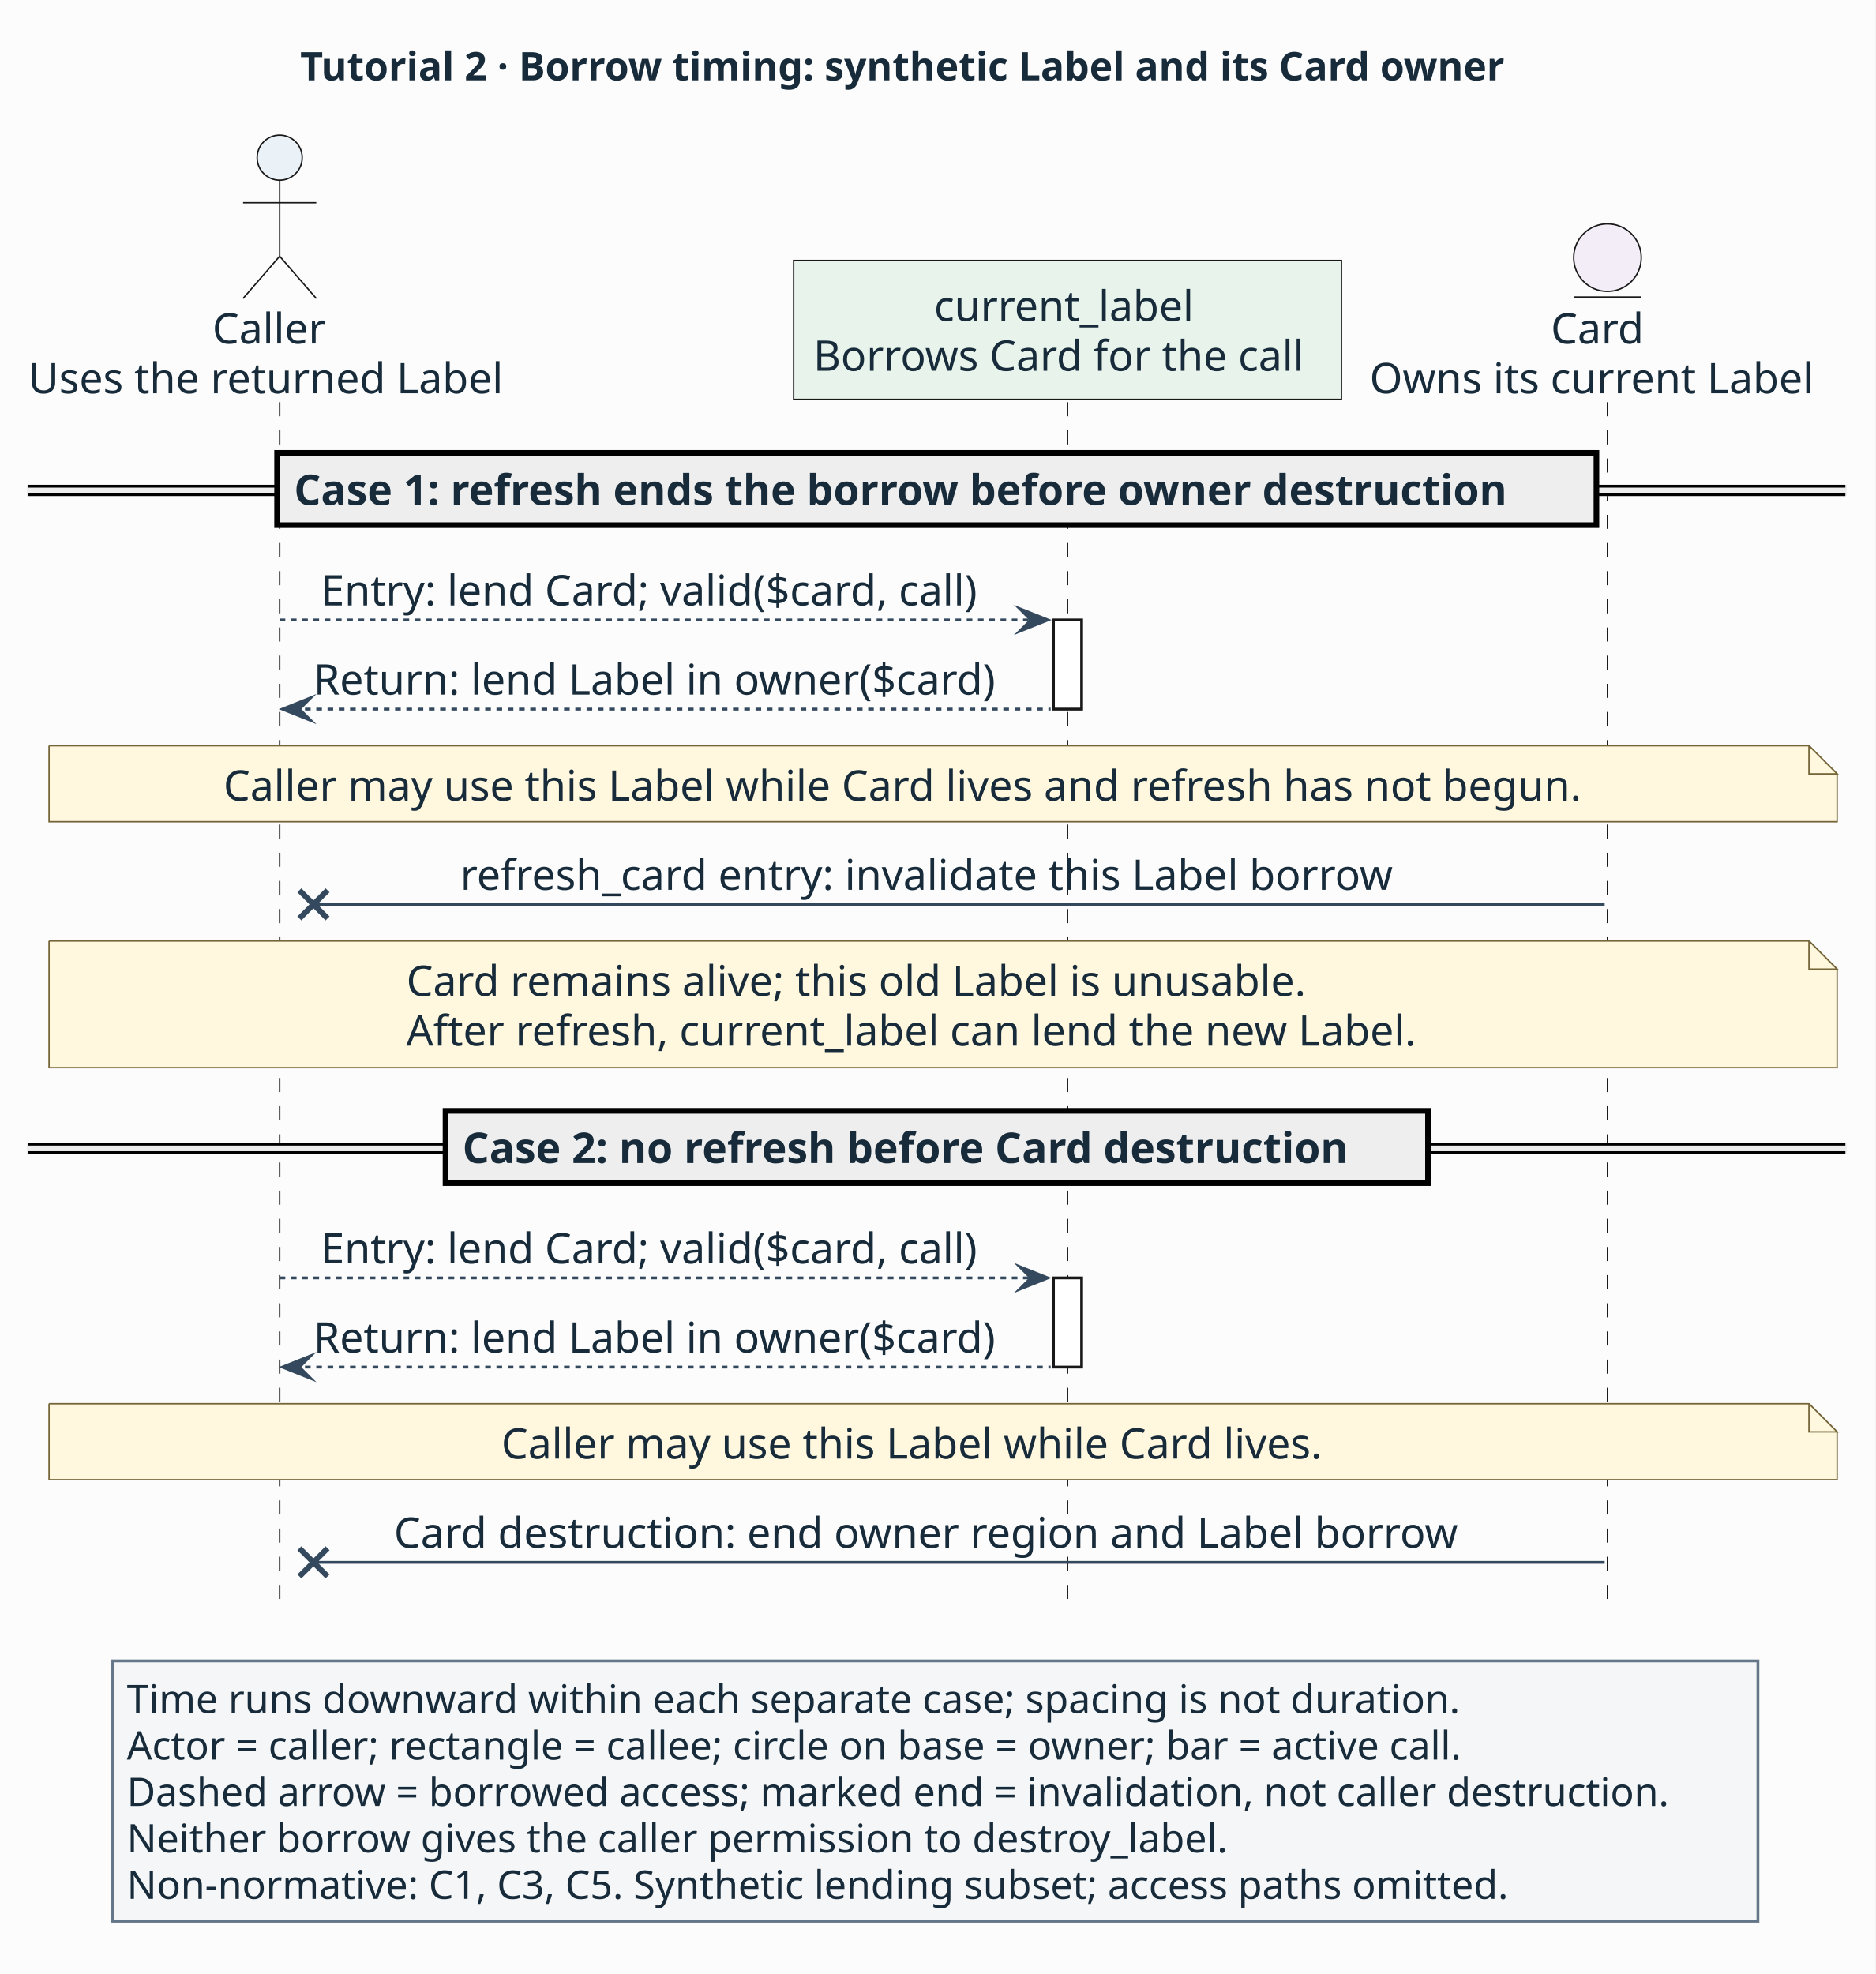
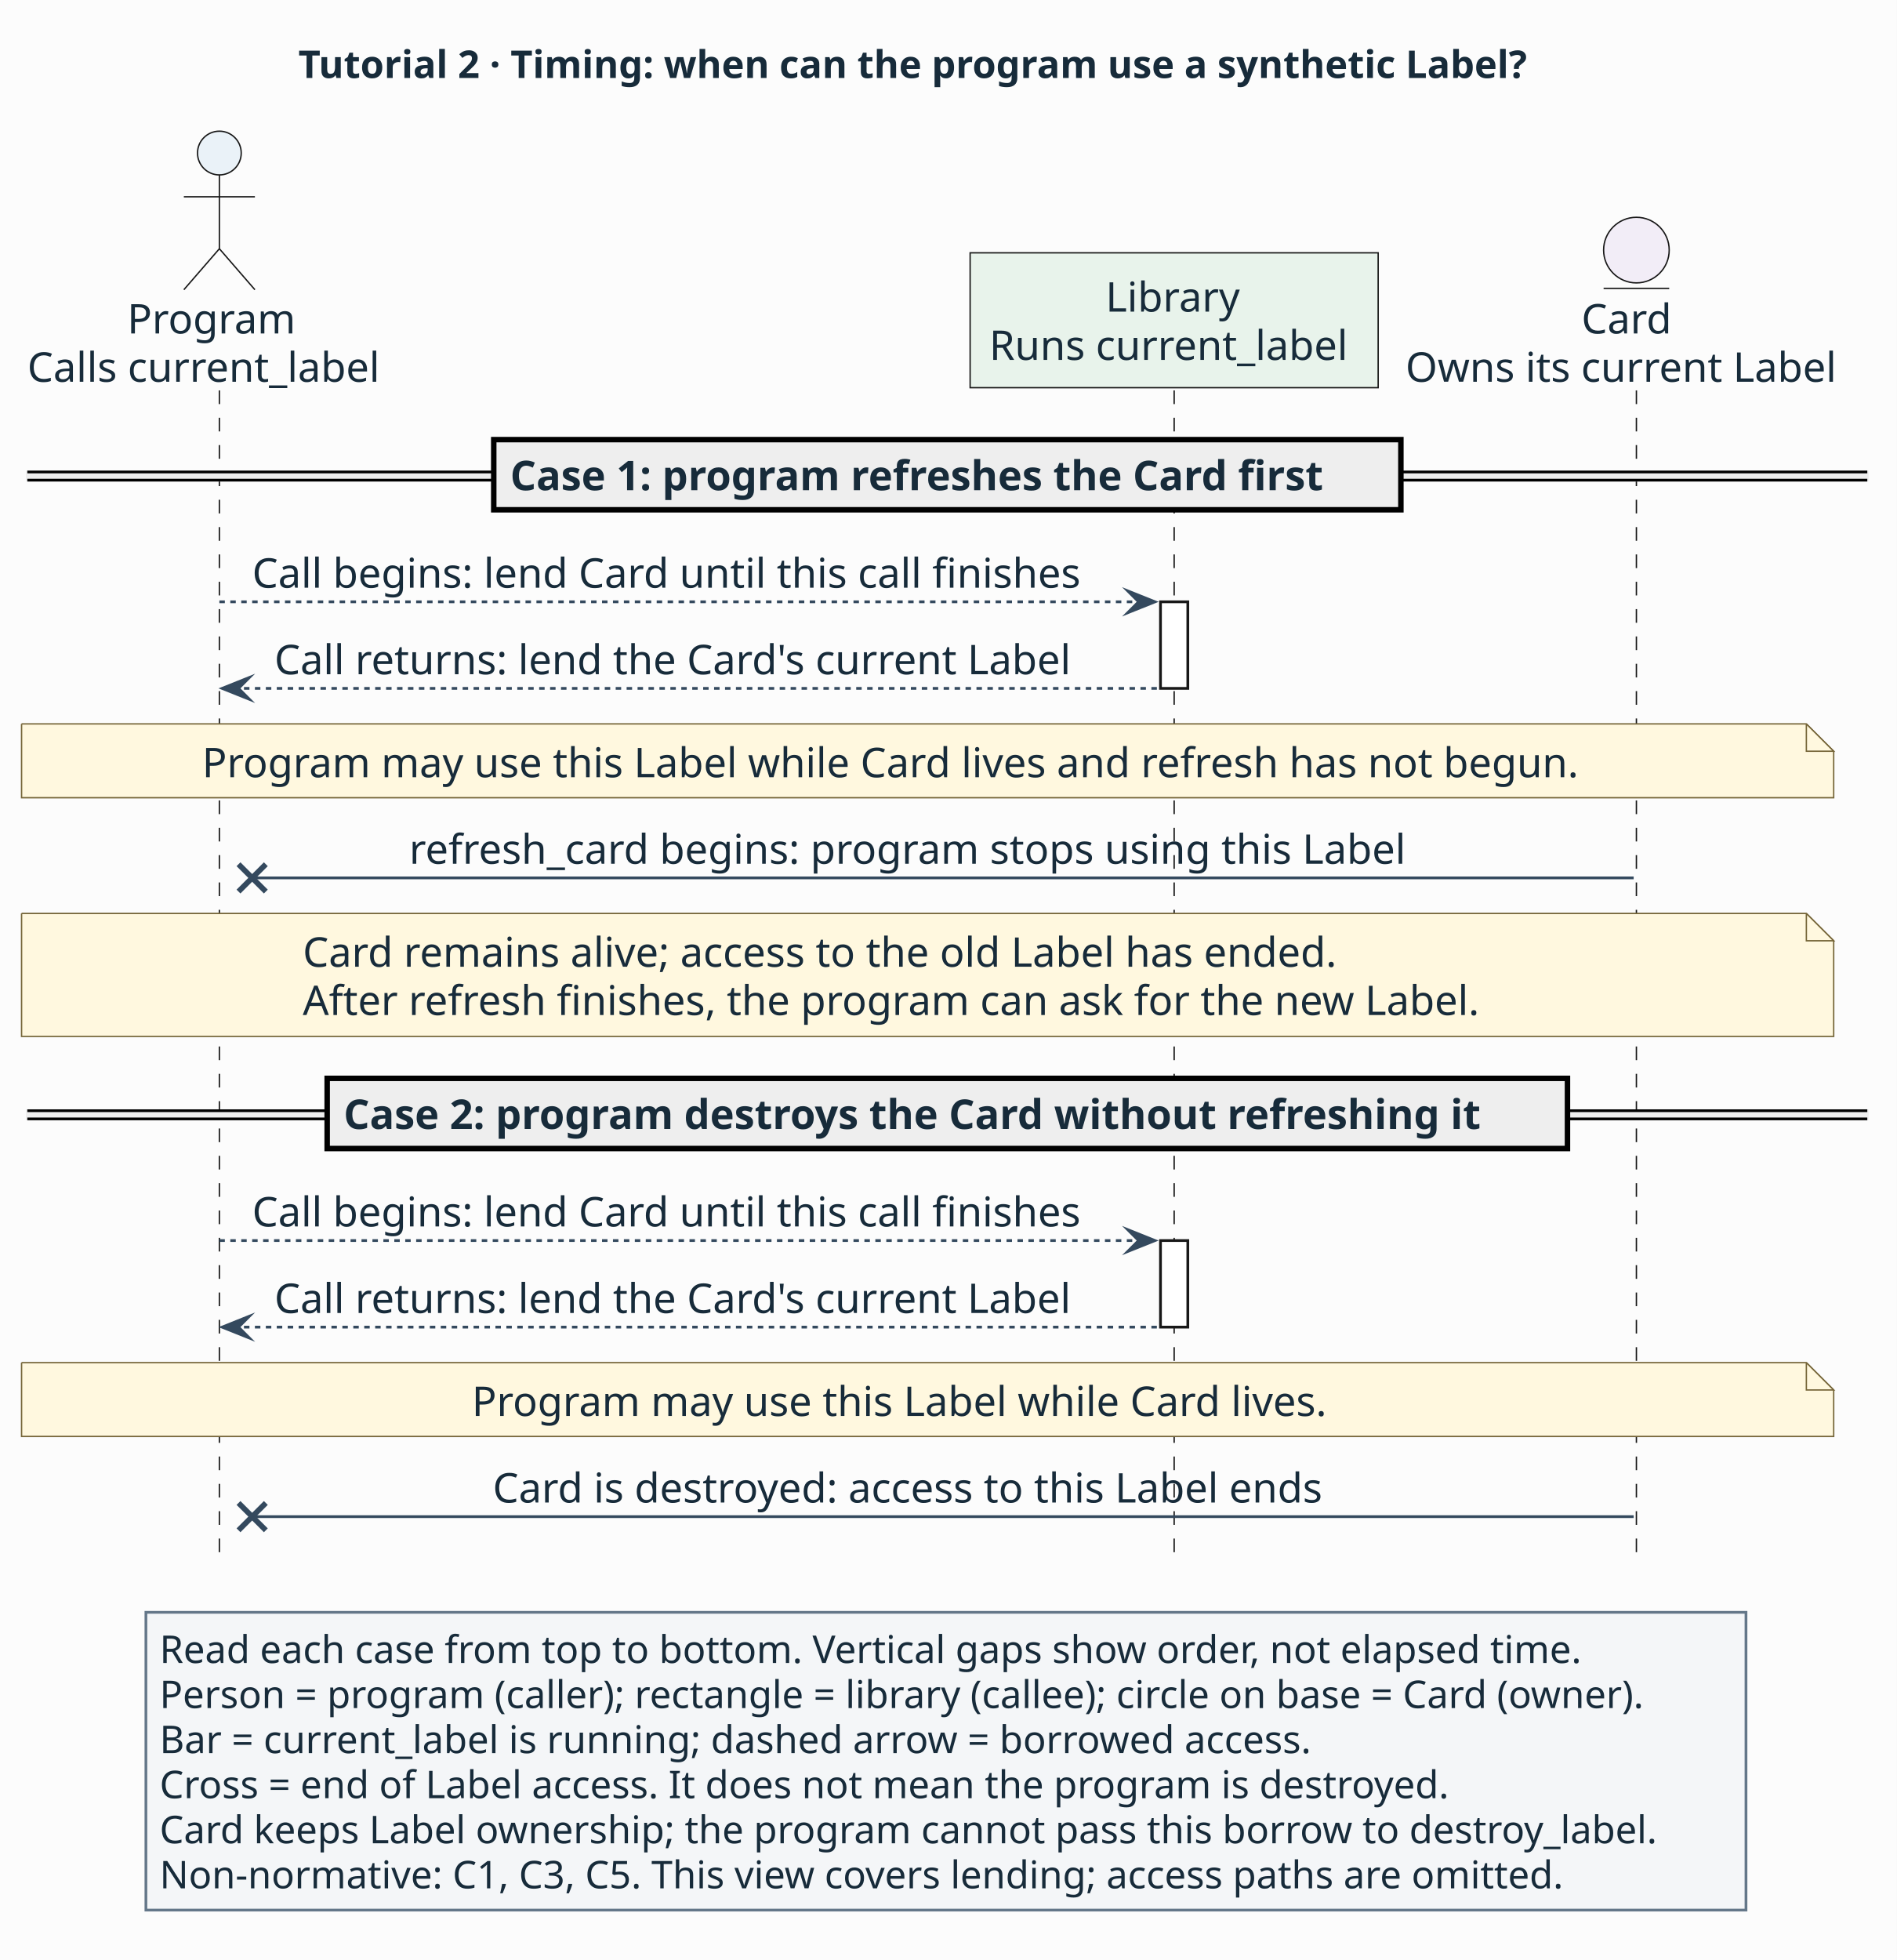
- <svg xmlns="http://www.w3.org/2000/svg" version="1.1" data-diagram-type="SEQUENCE" style="width:666px;height:701px;background:#FCFCFC;" width="666px" height="701px" viewBox="0 0 666 701" zoomAndPan="magnify" preserveAspectRatio="none" contentStyleType="text/css">
+ <svg xmlns="http://www.w3.org/2000/svg" version="1.1" data-diagram-type="SEQUENCE" style="width:694px;height:717px;background:#FCFCFC;" width="694px" height="717px" viewBox="0 0 694 717" zoomAndPan="magnify" preserveAspectRatio="none" contentStyleType="text/css">
  <defs />
  <g font-family="sans-serif" lengthAdjust="spacing">
-     <rect x="0" y="0" width="666" height="701" fill="#FCFCFC" style="stroke:none;" />
+     <rect x="0" y="0" width="694" height="717" fill="#FCFCFC" style="stroke:none;" />
    <g class="title" data-source-line="2">
-       <text x="106.604" y="28.535" fill="#172B3A" font-size="14" textLength="451.138" font-weight="700">Tutorial 2 · Borrow timing: synthetic Label and its Card owner</text>
+       <text x="109.161" y="28.535" fill="#172B3A" font-size="14" textLength="473.867" font-weight="700">Tutorial 2 · Timing: when can the program use a synthetic Label?</text>
    </g>
    <g>
-       <rect x="95.816" y="142.82" width="8" height="429.992" fill="#000" fill-opacity="0" />
-       <line x1="99.316" y1="142.82" x2="99.316" y2="572.813" style="stroke:#181818;stroke-width:0.5;stroke-dasharray:5,5;" />
+       <rect x="76.762" y="142.82" width="8" height="429.992" fill="#000" fill-opacity="0" />
+       <line x1="80.262" y1="142.82" x2="80.262" y2="572.813" style="stroke:#181818;stroke-width:0.5;stroke-dasharray:5,5;" />
    </g>
    <g>
-       <rect x="375.619" y="142.82" width="8" height="429.992" fill="#000" fill-opacity="0" />
-       <line x1="379.119" y1="142.82" x2="379.119" y2="572.813" style="stroke:#181818;stroke-width:0.5;stroke-dasharray:5,5;" />
+       <rect x="426.087" y="142.82" width="8" height="429.992" fill="#000" fill-opacity="0" />
+       <line x1="429.587" y1="142.82" x2="429.587" y2="572.813" style="stroke:#181818;stroke-width:0.5;stroke-dasharray:5,5;" />
    </g>
    <g>
-       <rect x="374.119" y="220.152" width="10" height="31.666" fill="#FFF" style="stroke:#181818;stroke-width:1;" />
+       <rect x="424.587" y="220.152" width="10" height="31.666" fill="#FFF" style="stroke:#181818;stroke-width:1;" />
    </g>
    <g>
-       <rect x="374.119" y="453.814" width="10" height="31.666" fill="#FFF" style="stroke:#181818;stroke-width:1;" />
+       <rect x="424.587" y="453.814" width="10" height="31.666" fill="#FFF" style="stroke:#181818;stroke-width:1;" />
    </g>
    <g>
-       <rect x="567.368" y="142.82" width="8" height="429.992" fill="#000" fill-opacity="0" />
-       <line x1="570.868" y1="142.82" x2="570.868" y2="572.813" style="stroke:#181818;stroke-width:0.5;stroke-dasharray:5,5;" />
+       <rect x="595.211" y="142.82" width="8" height="429.992" fill="#000" fill-opacity="0" />
+       <line x1="598.711" y1="142.82" x2="598.711" y2="572.813" style="stroke:#181818;stroke-width:0.5;stroke-dasharray:5,5;" />
    </g>
-     <text x="75.402" y="121.99" fill="#172B3A" font-size="15" textLength="41.829">Caller</text>
-     <text x="10" y="139.656" fill="#172B3A" font-size="15" textLength="172.632">Uses the returned Label</text>
-     <ellipse cx="99.316" cy="55.988" rx="8" ry="8" fill="#EAF2F8" style="stroke:#181818;stroke-width:0.5;" />
-     <path d="M99.316,63.988 L99.316,90.988 M86.316,71.988 L112.316,71.988 M99.316,90.988 L86.316,105.988 M99.316,90.988 L112.316,105.988" style="stroke:#181818;stroke-width:0.5;" fill="none" />
-     <rect x="281.848" y="92.488" width="194.542" height="49.332" fill="#E8F3EB" style="stroke:#181818;stroke-width:0.5;" />
-     <text x="331.72" y="113.99" fill="#172B3A" font-size="15" textLength="94.797">current_label</text>
-     <text x="288.848" y="131.656" fill="#172B3A" font-size="15" textLength="180.542">Borrows Card for the call</text>
-     <text x="550.748" y="121.99" fill="#172B3A" font-size="15" textLength="34.241">Card</text>
-     <text x="486.39" y="139.656" fill="#172B3A" font-size="15" textLength="162.957">Owns its current Label</text>
-     <ellipse cx="570.868" cy="91.488" rx="12" ry="12" fill="#F2EDF7" style="stroke:#181818;stroke-width:0.5;" />
-     <line x1="558.868" y1="105.488" x2="582.868" y2="105.488" style="stroke:#181818;stroke-width:0.5;" />
-     <rect x="10" y="172.653" width="645.347" height="3" fill="#EEE" style="stroke:#EEE;stroke-width:1;" />
-     <line x1="10" y1="172.653" x2="655.347" y2="172.653" style="stroke:#000;stroke-width:1;" />
-     <line x1="10" y1="175.653" x2="655.347" y2="175.653" style="stroke:#000;stroke-width:1;" />
-     <rect x="98.403" y="160.82" width="468.541" height="25.666" fill="#EEE" style="stroke:#000;stroke-width:2;" />
-     <text x="104.403" y="179.322" fill="#172B3A" font-size="15" textLength="449.597" font-weight="700">Case 1: refresh ends the borrow before owner destruction</text>
-     <polygon points="362.119,216.152,372.119,220.152,362.119,224.152,366.119,220.152" fill="#34495E" style="stroke:#34495E;stroke-width:1;stroke-linejoin:miter;stroke-miterlimit:10;" />
-     <line x1="99.316" y1="220.152" x2="368.119" y2="220.152" style="stroke:#34495E;stroke-width:1;stroke-dasharray:2,2;" />
-     <text x="113.96" y="214.988" fill="#172B3A" font-size="15" textLength="245.515">Entry: lend Card; valid($card, call)</text>
-     <polygon points="110.316,247.818,100.316,251.818,110.316,255.818,106.316,251.818" fill="#34495E" style="stroke:#34495E;stroke-width:1;stroke-linejoin:miter;stroke-miterlimit:10;" />
-     <line x1="104.316" y1="251.818" x2="373.119" y2="251.818" style="stroke:#34495E;stroke-width:1;stroke-dasharray:2,2;" />
-     <text x="111.316" y="246.654" fill="#172B3A" font-size="15" textLength="250.803">Return: lend Label in owner($card)</text>
-     <path d="M17.419,264.818 L17.419,291.818 L652.419,291.818 L652.419,274.818 L642.419,264.818 L17.419,264.818" style="stroke:#756538;stroke-width:0.5;" fill="#FFF8DF" />
-     <path d="M642.419,264.818 L642.419,274.818 L652.419,274.818 L642.419,264.818" style="stroke:#756538;stroke-width:0.5;" fill="#FFF8DF" />
-     <text x="79.346" y="284.32" fill="#172B3A" font-size="15" textLength="502.493">Caller may use this Label while Card lives and refresh has not begun.</text>
-     <line x1="106.316" y1="316.15" x2="116.316" y2="326.15" style="stroke:#34495E;stroke-width:2;" />
-     <line x1="106.316" y1="326.15" x2="116.316" y2="316.15" style="stroke:#34495E;stroke-width:2;" />
-     <line x1="111.316" y1="321.15" x2="569.868" y2="321.15" style="stroke:#34495E;stroke-width:1;" />
-     <text x="163.438" y="315.986" fill="#172B3A" font-size="15" textLength="343.308">refresh_card entry: invalidate this Label borrow</text>
-     <path d="M17.419,334.15 L17.419,379.15 L652.419,379.15 L652.419,344.15 L642.419,334.15 L17.419,334.15" style="stroke:#756538;stroke-width:0.5;" fill="#FFF8DF" />
-     <path d="M642.419,334.15 L642.419,344.15 L652.419,344.15 L642.419,334.15" style="stroke:#756538;stroke-width:0.5;" fill="#FFF8DF" />
-     <text x="144.304" y="353.652" fill="#172B3A" font-size="15" textLength="334.387">Card remains alive; this old Label is unusable.</text>
-     <text x="144.304" y="371.318" fill="#172B3A" font-size="15" textLength="372.576">After refresh, current_label can lend the new Label.</text>
-     <rect x="10" y="406.315" width="645.347" height="3" fill="#EEE" style="stroke:#EEE;stroke-width:1;" />
-     <line x1="10" y1="406.315" x2="655.347" y2="406.315" style="stroke:#000;stroke-width:1;" />
-     <line x1="10" y1="409.315" x2="655.347" y2="409.315" style="stroke:#000;stroke-width:1;" />
-     <rect x="158.22" y="394.482" width="348.907" height="25.666" fill="#EEE" style="stroke:#000;stroke-width:2;" />
-     <text x="164.22" y="412.984" fill="#172B3A" font-size="15" textLength="329.963" font-weight="700">Case 2: no refresh before Card destruction</text>
-     <polygon points="362.119,449.814,372.119,453.814,362.119,457.814,366.119,453.814" fill="#34495E" style="stroke:#34495E;stroke-width:1;stroke-linejoin:miter;stroke-miterlimit:10;" />
-     <line x1="99.316" y1="453.814" x2="368.119" y2="453.814" style="stroke:#34495E;stroke-width:1;stroke-dasharray:2,2;" />
-     <text x="113.96" y="448.65" fill="#172B3A" font-size="15" textLength="245.515">Entry: lend Card; valid($card, call)</text>
-     <polygon points="110.316,481.48,100.316,485.48,110.316,489.48,106.316,485.48" fill="#34495E" style="stroke:#34495E;stroke-width:1;stroke-linejoin:miter;stroke-miterlimit:10;" />
-     <line x1="104.316" y1="485.48" x2="373.119" y2="485.48" style="stroke:#34495E;stroke-width:1;stroke-dasharray:2,2;" />
-     <text x="111.316" y="480.316" fill="#172B3A" font-size="15" textLength="250.803">Return: lend Label in owner($card)</text>
-     <path d="M17.419,498.48 L17.419,525.48 L652.419,525.48 L652.419,508.48 L642.419,498.48 L17.419,498.48" style="stroke:#756538;stroke-width:0.5;" fill="#FFF8DF" />
-     <path d="M642.419,498.48 L642.419,508.48 L652.419,508.48 L642.419,498.48" style="stroke:#756538;stroke-width:0.5;" fill="#FFF8DF" />
-     <text x="178.029" y="517.982" fill="#172B3A" font-size="15" textLength="305.127">Caller may use this Label while Card lives.</text>
-     <line x1="106.316" y1="549.813" x2="116.316" y2="559.813" style="stroke:#34495E;stroke-width:2;" />
-     <line x1="106.316" y1="559.813" x2="116.316" y2="549.813" style="stroke:#34495E;stroke-width:2;" />
-     <line x1="111.316" y1="554.813" x2="569.868" y2="554.813" style="stroke:#34495E;stroke-width:1;" />
-     <text x="139.891" y="549.648" fill="#172B3A" font-size="15" textLength="390.403">Card destruction: end owner region and Label borrow</text>
+     <text x="46.552" y="121.99" fill="#172B3A" font-size="15" textLength="61.421">Program</text>
+     <text x="10" y="139.656" fill="#172B3A" font-size="15" textLength="134.524">Calls current_label</text>
+     <ellipse cx="80.262" cy="55.988" rx="8" ry="8" fill="#EAF2F8" style="stroke:#181818;stroke-width:0.5;" />
+     <path d="M80.262,63.988 L80.262,90.988 M67.262,71.988 L93.262,71.988 M80.262,90.988 L67.262,105.988 M80.262,90.988 L93.262,105.988" style="stroke:#181818;stroke-width:0.5;" fill="none" />
+     <rect x="354.94" y="92.488" width="149.293" height="49.332" fill="#E8F3EB" style="stroke:#181818;stroke-width:0.5;" />
+     <text x="404.501" y="113.99" fill="#172B3A" font-size="15" textLength="50.171">Library</text>
+     <text x="361.94" y="131.656" fill="#172B3A" font-size="15" textLength="135.293">Runs current_label</text>
+     <text x="578.591" y="121.99" fill="#172B3A" font-size="15" textLength="34.241">Card</text>
+     <text x="514.233" y="139.656" fill="#172B3A" font-size="15" textLength="162.957">Owns its current Label</text>
+     <ellipse cx="598.711" cy="91.488" rx="12" ry="12" fill="#F2EDF7" style="stroke:#181818;stroke-width:0.5;" />
+     <line x1="586.711" y1="105.488" x2="610.711" y2="105.488" style="stroke:#181818;stroke-width:0.5;" />
+     <rect x="10" y="172.653" width="673.19" height="3" fill="#EEE" style="stroke:#EEE;stroke-width:1;" />
+     <line x1="10" y1="172.653" x2="683.19" y2="172.653" style="stroke:#000;stroke-width:1;" />
+     <line x1="10" y1="175.653" x2="683.19" y2="175.653" style="stroke:#000;stroke-width:1;" />
+     <rect x="180.648" y="160.82" width="331.893" height="25.666" fill="#EEE" style="stroke:#000;stroke-width:2;" />
+     <text x="186.648" y="179.322" fill="#172B3A" font-size="15" textLength="312.949" font-weight="700">Case 1: program refreshes the Card first</text>
+     <polygon points="412.587,216.152,422.587,220.152,412.587,224.152,416.587,220.152" fill="#34495E" style="stroke:#34495E;stroke-width:1;stroke-linejoin:miter;stroke-miterlimit:10;" />
+     <line x1="80.262" y1="220.152" x2="418.587" y2="220.152" style="stroke:#34495E;stroke-width:1;stroke-dasharray:2,2;" />
+     <text x="92.262" y="214.988" fill="#172B3A" font-size="15" textLength="320.325">Call begins: lend Card until this call finishes</text>
+     <polygon points="91.262,247.818,81.262,251.818,91.262,255.818,87.262,251.818" fill="#34495E" style="stroke:#34495E;stroke-width:1;stroke-linejoin:miter;stroke-miterlimit:10;" />
+     <line x1="85.262" y1="251.818" x2="423.587" y2="251.818" style="stroke:#34495E;stroke-width:1;stroke-dasharray:2,2;" />
+     <text x="100.392" y="246.654" fill="#172B3A" font-size="15" textLength="304.065">Call returns: lend the Card's current Label</text>
+     <path d="M7.892,264.818 L7.892,291.818 L670.892,291.818 L670.892,274.818 L660.892,264.818 L7.892,264.818" style="stroke:#756538;stroke-width:0.5;" fill="#FFF8DF" />
+     <path d="M660.892,264.818 L660.892,274.818 L670.892,274.818 L660.892,264.818" style="stroke:#756538;stroke-width:0.5;" fill="#FFF8DF" />
+     <text x="73.944" y="284.32" fill="#172B3A" font-size="15" textLength="522.085">Program may use this Label while Card lives and refresh has not begun.</text>
+     <line x1="87.262" y1="316.15" x2="97.262" y2="326.15" style="stroke:#34495E;stroke-width:2;" />
+     <line x1="87.262" y1="326.15" x2="97.262" y2="316.15" style="stroke:#34495E;stroke-width:2;" />
+     <line x1="92.262" y1="321.15" x2="597.711" y2="321.15" style="stroke:#34495E;stroke-width:1;" />
+     <text x="149.702" y="315.986" fill="#172B3A" font-size="15" textLength="379.57">refresh_card begins: program stops using this Label</text>
+     <path d="M7.892,334.15 L7.892,379.15 L670.892,379.15 L670.892,344.15 L660.892,334.15 L7.892,334.15" style="stroke:#756538;stroke-width:0.5;" fill="#FFF8DF" />
+     <path d="M660.892,334.15 L660.892,344.15 L670.892,344.15 L660.892,334.15" style="stroke:#756538;stroke-width:0.5;" fill="#FFF8DF" />
+     <text x="110.767" y="353.652" fill="#172B3A" font-size="15" textLength="394.548">Card remains alive; access to the old Label has ended.</text>
+     <text x="110.767" y="371.318" fill="#172B3A" font-size="15" textLength="448.44">After refresh finishes, the program can ask for the new Label.</text>
+     <rect x="10" y="406.315" width="673.19" height="3" fill="#EEE" style="stroke:#EEE;stroke-width:1;" />
+     <line x1="10" y1="406.315" x2="683.19" y2="406.315" style="stroke:#000;stroke-width:1;" />
+     <line x1="10" y1="409.315" x2="683.19" y2="409.315" style="stroke:#000;stroke-width:1;" />
+     <rect x="119.7" y="394.482" width="453.79" height="25.666" fill="#EEE" style="stroke:#000;stroke-width:2;" />
+     <text x="125.7" y="412.984" fill="#172B3A" font-size="15" textLength="434.846" font-weight="700">Case 2: program destroys the Card without refreshing it</text>
+     <polygon points="412.587,449.814,422.587,453.814,412.587,457.814,416.587,453.814" fill="#34495E" style="stroke:#34495E;stroke-width:1;stroke-linejoin:miter;stroke-miterlimit:10;" />
+     <line x1="80.262" y1="453.814" x2="418.587" y2="453.814" style="stroke:#34495E;stroke-width:1;stroke-dasharray:2,2;" />
+     <text x="92.262" y="448.65" fill="#172B3A" font-size="15" textLength="320.325">Call begins: lend Card until this call finishes</text>
+     <polygon points="91.262,481.48,81.262,485.48,91.262,489.48,87.262,485.48" fill="#34495E" style="stroke:#34495E;stroke-width:1;stroke-linejoin:miter;stroke-miterlimit:10;" />
+     <line x1="85.262" y1="485.48" x2="423.587" y2="485.48" style="stroke:#34495E;stroke-width:1;stroke-dasharray:2,2;" />
+     <text x="100.392" y="480.316" fill="#172B3A" font-size="15" textLength="304.065">Call returns: lend the Card's current Label</text>
+     <path d="M7.892,498.48 L7.892,525.48 L670.892,525.48 L670.892,508.48 L660.892,498.48 L7.892,498.48" style="stroke:#756538;stroke-width:0.5;" fill="#FFF8DF" />
+     <path d="M660.892,498.48 L660.892,508.48 L670.892,508.48 L660.892,498.48" style="stroke:#756538;stroke-width:0.5;" fill="#FFF8DF" />
+     <text x="172.627" y="517.982" fill="#172B3A" font-size="15" textLength="324.719">Program may use this Label while Card lives.</text>
+     <line x1="87.262" y1="549.813" x2="97.262" y2="559.813" style="stroke:#34495E;stroke-width:2;" />
+     <line x1="87.262" y1="559.813" x2="97.262" y2="549.813" style="stroke:#34495E;stroke-width:2;" />
+     <line x1="92.262" y1="554.813" x2="597.711" y2="554.813" style="stroke:#34495E;stroke-width:1;" />
+     <text x="180.273" y="549.648" fill="#172B3A" font-size="15" textLength="318.428">Card is destroyed: access to this Label ends</text>
    <g class="legend" data-source-line="25">
-       <rect x="40.047" y="589.813" width="584.253" height="92.441" fill="#F4F6F8" style="stroke:#647789;stroke-width:1;" />
-       <text x="45.047" y="608.348" fill="#172B3A" font-size="14" textLength="491.367">Time runs downward within each separate case; spacing is not duration.</text>
-       <text x="45.047" y="624.836" fill="#172B3A" font-size="14" textLength="509.53">Actor = caller; rectangle = callee; circle on base = owner; bar = active call.</text>
-       <text x="45.047" y="641.324" fill="#172B3A" font-size="14" textLength="574.253">Dashed arrow = borrowed access; marked end = invalidation, not caller destruction.</text>
-       <text x="45.047" y="657.813" fill="#172B3A" font-size="14" textLength="405.508">Neither borrow gives the caller permission to destroy_label.</text>
-       <text x="45.047" y="674.301" fill="#172B3A" font-size="14" textLength="517.836">Non-normative: C1, C3, C5. Synthetic lending subset; access paths omitted.</text>
+       <rect x="53.384" y="589.813" width="585.422" height="108.93" fill="#F4F6F8" style="stroke:#647789;stroke-width:1;" />
+       <text x="58.384" y="608.348" fill="#172B3A" font-size="14" textLength="543.901">Read each case from top to bottom. Vertical gaps show order, not elapsed time.</text>
+       <text x="58.384" y="624.836" fill="#172B3A" font-size="14" textLength="575.422">Person = program (caller); rectangle = library (callee); circle on base = Card (owner).</text>
+       <text x="58.384" y="641.324" fill="#172B3A" font-size="14" textLength="441.984">Bar = current_label is running; dashed arrow = borrowed access.</text>
+       <text x="58.384" y="657.813" fill="#172B3A" font-size="14" textLength="494.888">Cross = end of Label access. It does not mean the program is destroyed.</text>
+       <text x="58.384" y="674.301" fill="#172B3A" font-size="14" textLength="569.734">Card keeps Label ownership; the program cannot pass this borrow to destroy_label.</text>
+       <text x="58.384" y="690.789" fill="#172B3A" font-size="14" textLength="543.71">Non-normative: C1, C3, C5. This view covers lending; access paths are omitted.</text>
    </g>
  </g>
</svg>
